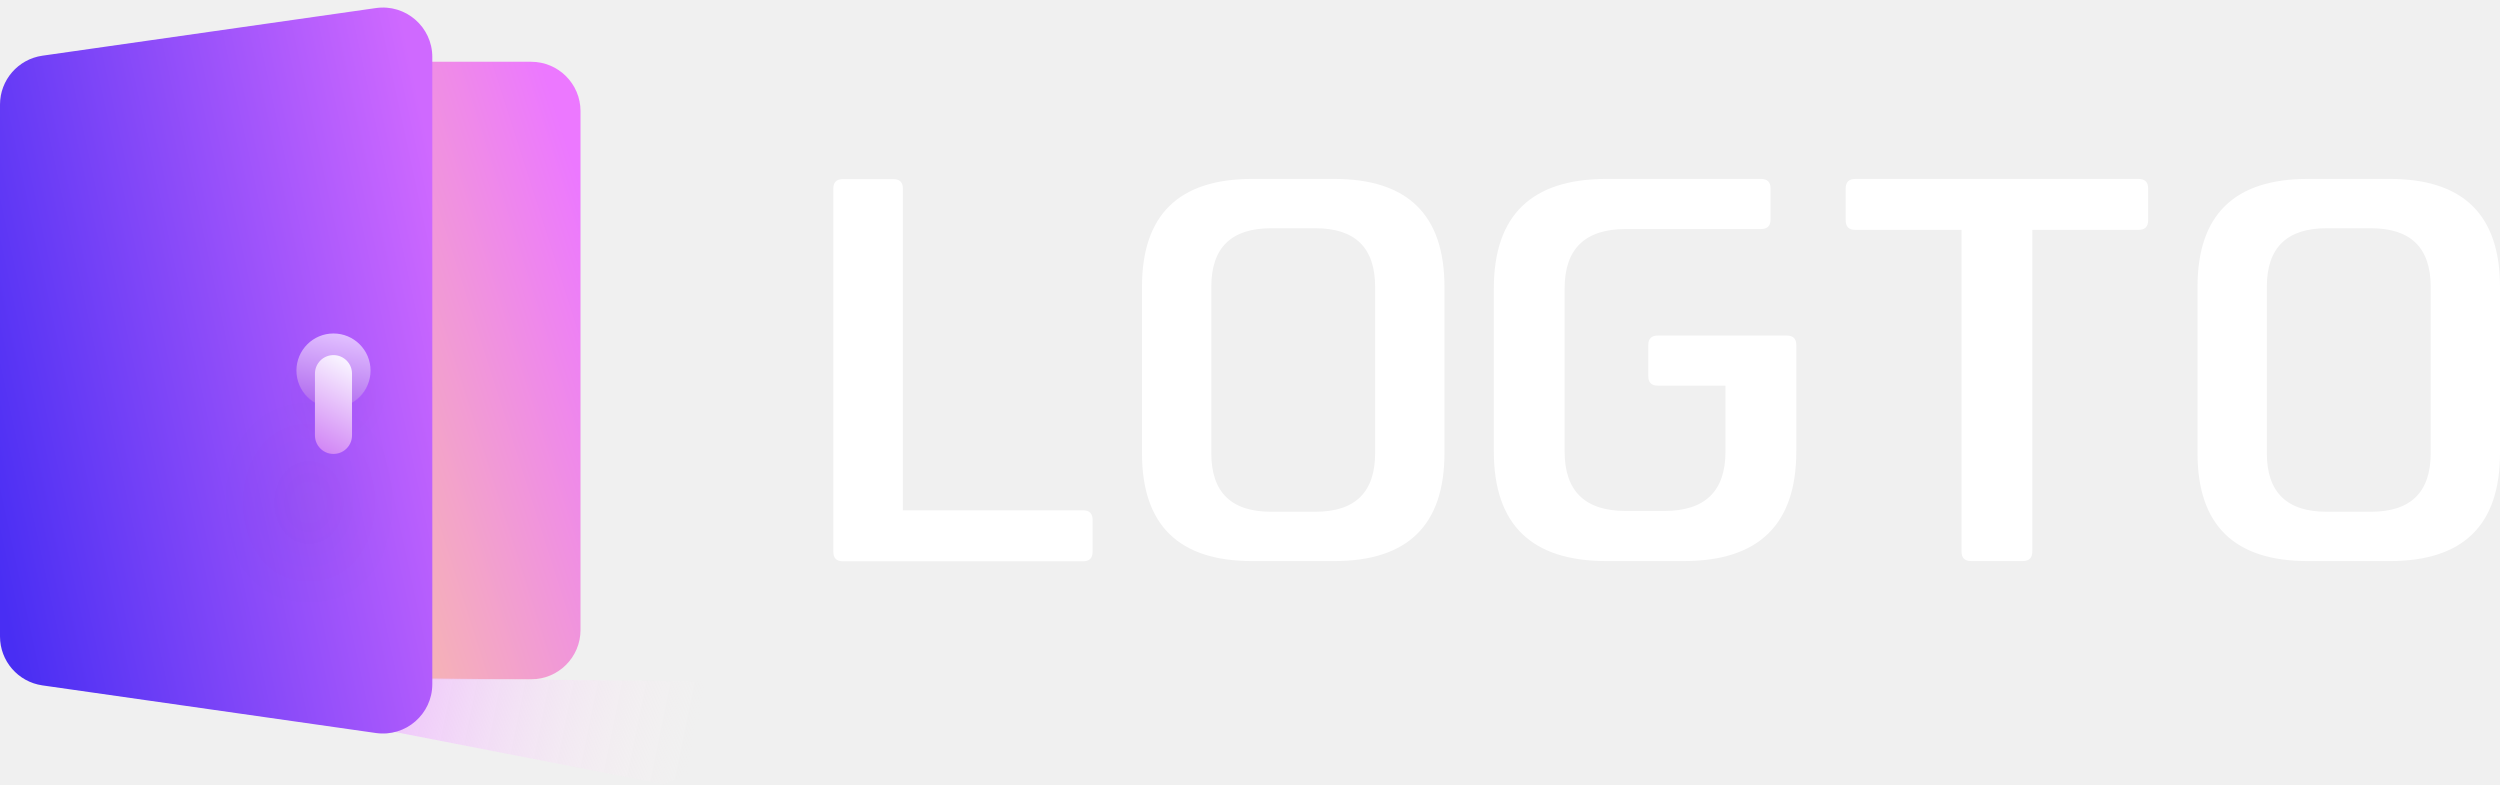
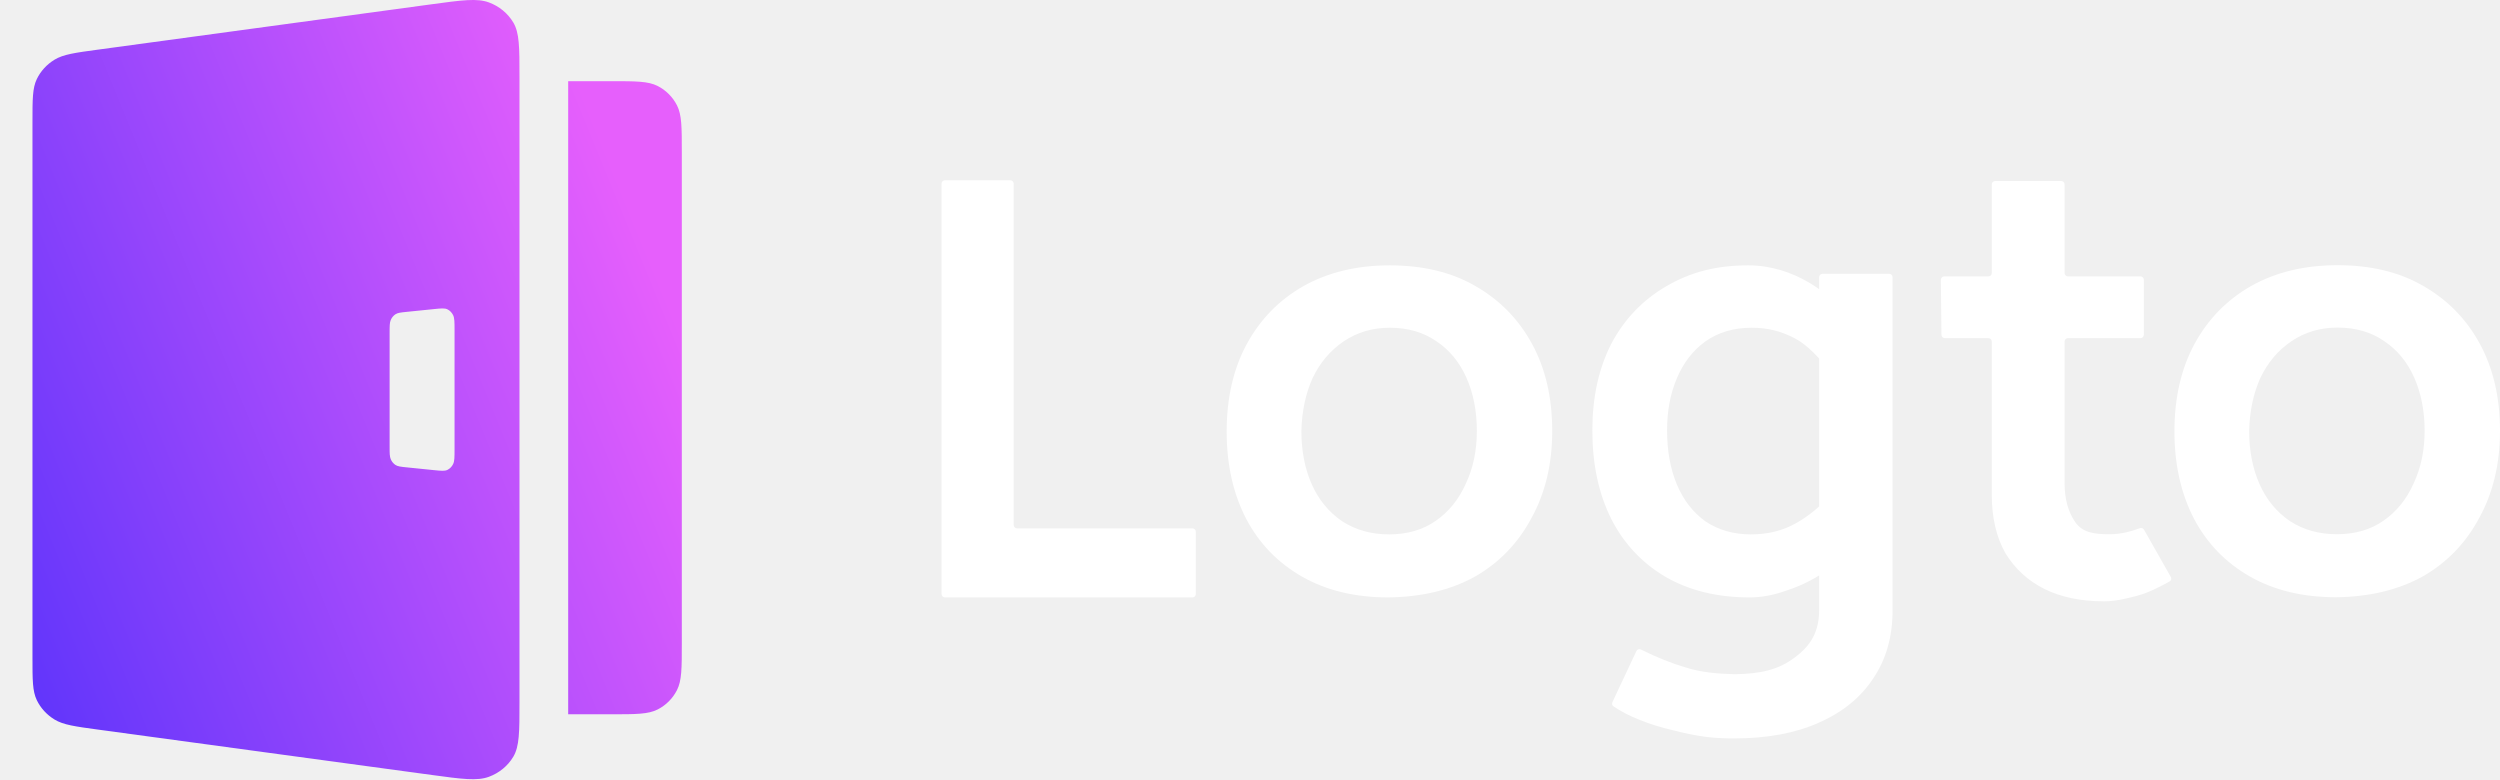
- <svg xmlns="http://www.w3.org/2000/svg" width="102" height="32" viewBox="0 0 102 32" fill="none">
-   <path d="M0 4.535C0 3.422 0.902 2.52 2.016 2.52H21.669C22.783 2.52 23.685 3.422 23.685 4.535V25.701C23.685 26.814 22.783 27.716 21.669 27.716H2.016C0.902 27.716 0 26.814 0 25.701V4.535Z" fill="url(#paint0_linear_370_3375)" />
-   <path d="M27.087 32L4.094 27.528L37.291 27.905L27.087 32Z" fill="url(#paint1_linear_370_3375)" />
-   <path d="M0 4.268C0 3.265 0.738 2.414 1.731 2.272L15.337 0.329C16.551 0.155 17.638 1.097 17.638 2.324V27.912C17.638 29.139 16.551 30.081 15.337 29.907L1.731 27.964C0.738 27.822 0 26.971 0 25.968V4.268Z" fill="url(#paint2_linear_370_3375)" />
-   <g filter="url(#filter0_d_370_3375)">
-     <path d="M15.118 15.118C15.118 15.953 14.441 16.63 13.606 16.63C12.771 16.63 12.095 15.953 12.095 15.118C12.095 14.283 12.771 13.606 13.606 13.606C14.441 13.606 15.118 14.283 15.118 15.118Z" fill="url(#paint3_linear_370_3375)" />
-   </g>
-   <g filter="url(#filter1_d_370_3375)">
-     <path d="M12.85 15.244C12.85 14.827 13.189 14.488 13.606 14.488C14.024 14.488 14.362 14.827 14.362 15.244V17.764C14.362 18.181 14.024 18.52 13.606 18.52C13.189 18.52 12.85 18.181 12.85 17.764V15.244Z" fill="url(#paint4_linear_370_3375)" />
-   </g>
-   <path fill-rule="evenodd" clip-rule="evenodd" d="M54.434 7.3H51.092C48.093 7.3 46.593 8.767 46.593 11.701V18.491C46.593 21.425 48.093 22.892 51.092 22.892H54.434C57.434 22.892 58.934 21.425 58.934 18.491V11.701C58.934 8.767 57.434 7.3 54.434 7.3ZM56.105 18.491C56.105 20.084 55.291 20.88 53.663 20.88H51.863C50.235 20.88 49.421 20.084 49.421 18.491V11.701C49.421 10.108 50.235 9.312 51.863 9.312H53.663C55.291 9.312 56.105 10.108 56.105 11.701V18.491ZM44.191 22.9C44.449 22.9 44.578 22.77 44.578 22.51V21.211C44.578 20.951 44.449 20.821 44.191 20.821H36.838V7.698C36.838 7.438 36.709 7.308 36.451 7.308H34.387C34.129 7.308 34 7.438 34 7.698V22.51C34 22.77 34.129 22.9 34.387 22.9H44.191ZM94.159 7.3H97.501C100.5 7.3 102 8.767 102 11.701V18.491C102 21.425 100.5 22.892 97.501 22.892H94.159C91.159 22.892 89.659 21.425 89.659 18.491V11.701C89.659 8.767 91.159 7.3 94.159 7.3ZM96.73 20.88C98.358 20.88 99.172 20.084 99.172 18.491V11.701C99.172 10.108 98.358 9.312 96.73 9.312H94.93C93.302 9.312 92.487 10.108 92.487 11.701V18.491C92.487 20.084 93.302 20.88 94.93 20.88H96.73ZM72.895 13.69H67.644C67.381 13.69 67.25 13.818 67.25 14.073V15.351C67.25 15.607 67.381 15.735 67.644 15.735H70.4V18.419C70.4 20.038 69.569 20.847 67.906 20.847H66.331C64.668 20.847 63.836 20.038 63.836 18.419V11.773C63.836 10.154 64.668 9.345 66.331 9.345H71.845C72.107 9.345 72.238 9.217 72.238 8.961V7.683C72.238 7.428 72.107 7.3 71.845 7.3H65.543C62.48 7.3 60.948 8.791 60.948 11.773V18.419C60.948 21.401 62.48 22.892 65.543 22.892H68.694C71.757 22.892 73.289 21.401 73.289 18.419V14.073C73.289 13.818 73.157 13.69 72.895 13.69ZM75.698 7.3H87.251C87.513 7.3 87.644 7.43 87.644 7.69V8.989C87.644 9.249 87.513 9.379 87.251 9.379H82.918V22.502C82.918 22.762 82.787 22.892 82.524 22.892H80.424C80.161 22.892 80.03 22.762 80.03 22.502V9.379H75.698C75.435 9.379 75.304 9.249 75.304 8.989V7.69C75.304 7.43 75.435 7.3 75.698 7.3Z" fill="white" />
+ <svg xmlns="http://www.w3.org/2000/svg" viewBox="0 0 154 48" fill="none">
+   <path fill-rule="evenodd" clip-rule="evenodd" d="M2 7.495C2 6.116 2 5.426 2.267 4.871C2.503 4.382 2.882 3.968 3.359 3.677C3.901 3.347 4.621 3.249 6.061 3.054L26.596 0.262C28.46 0.008 29.392 -0.119 30.116 0.149C30.752 0.384 31.282 0.82 31.618 1.383C32 2.025 32 2.918 32 4.703V43.297C32 45.082 32 45.975 31.618 46.617C31.282 47.18 30.752 47.616 30.116 47.851C29.392 48.118 28.46 47.992 26.596 47.738H26.596H26.596L6.061 44.946L6.061 44.946C4.621 44.751 3.901 44.653 3.359 44.323C2.882 44.032 2.503 43.618 2.267 43.129C2 42.574 2 41.884 2 40.505V7.495ZM24 20.508C24 20.088 24 19.878 24.07 19.712C24.133 19.566 24.232 19.444 24.357 19.361C24.498 19.267 24.685 19.248 25.058 19.21L26.731 19.04C27.171 18.995 27.391 18.973 27.561 19.055C27.71 19.127 27.834 19.253 27.912 19.413C28 19.595 28 19.843 28 20.338V27.662C28 28.157 28 28.405 27.912 28.587C27.834 28.747 27.71 28.873 27.561 28.945C27.391 29.027 27.171 29.005 26.731 28.96L25.058 28.79C24.685 28.752 24.498 28.733 24.357 28.639C24.232 28.556 24.133 28.434 24.07 28.288C24 28.122 24 27.912 24 27.492V20.508ZM37.644 5H35V44H37.644C39.169 44 39.931 44 40.514 43.702C41.026 43.441 41.442 43.023 41.703 42.509C42 41.925 42 41.161 42 39.632V9.368C42 7.839 42 7.075 41.703 6.491C41.442 5.977 41.026 5.559 40.514 5.298C39.931 5 39.169 5 37.644 5Z" fill="url(#paint0_linear_865_5913)" />
+   <path d="M85.53 36.801C83.475 36.801 81.7 36.374 80.206 35.52C78.712 34.666 77.564 33.478 76.763 31.957C75.963 30.409 75.563 28.622 75.563 26.593C75.563 24.512 75.976 22.71 76.804 21.189C77.631 19.668 78.792 18.481 80.286 17.627C81.807 16.773 83.582 16.346 85.61 16.346C87.665 16.346 89.426 16.773 90.894 17.627C92.388 18.481 93.549 19.668 94.376 21.189C95.204 22.71 95.617 24.498 95.617 26.553C95.617 28.581 95.19 30.369 94.336 31.917C93.509 33.465 92.348 34.666 90.854 35.52C89.359 36.347 87.585 36.774 85.53 36.801ZM85.57 32.918C86.691 32.918 87.651 32.638 88.452 32.077C89.253 31.517 89.866 30.756 90.293 29.796C90.747 28.835 90.974 27.754 90.974 26.553C90.974 25.326 90.76 24.232 90.333 23.271C89.906 22.31 89.293 21.563 88.492 21.029C87.691 20.469 86.731 20.189 85.61 20.189C84.543 20.189 83.595 20.469 82.768 21.029C81.941 21.59 81.3 22.35 80.847 23.311C80.419 24.272 80.193 25.352 80.166 26.553C80.166 27.781 80.379 28.875 80.806 29.836C81.233 30.796 81.861 31.557 82.688 32.117C83.515 32.651 84.476 32.918 85.57 32.918Z" fill="white" />
+   <path d="M116.582 17.075C116.582 16.96 116.488 16.866 116.373 16.866H112.268C112.152 16.866 112.059 16.96 112.059 17.075V37.561C112.059 38.922 111.552 39.767 110.538 40.515C109.55 41.262 108.44 41.506 106.865 41.533C105.771 41.506 104.744 41.409 103.837 41.115C102.986 40.865 102.055 40.497 101.084 40.012C100.978 39.959 100.849 40.003 100.799 40.11L99.323 43.256C99.28 43.346 99.308 43.455 99.391 43.512C99.841 43.818 100.368 44.092 100.971 44.333C101.638 44.6 102.318 44.813 103.012 44.973C103.733 45.16 104.477 45.316 105.118 45.396C105.785 45.476 106.415 45.487 106.815 45.487C108.843 45.487 110.578 45.167 112.019 44.526C113.486 43.886 114.607 42.978 115.381 41.804C116.182 40.63 116.582 39.229 116.582 37.601V17.075ZM113.314 30.334C113.253 30.189 113.059 30.161 112.956 30.28C112.171 31.183 111.373 31.823 110.618 32.237C109.817 32.691 108.896 32.918 107.856 32.918C106.788 32.918 105.854 32.651 105.054 32.117C104.28 31.557 103.693 30.796 103.292 29.836C102.892 28.875 102.692 27.767 102.692 26.513C102.692 25.312 102.892 24.245 103.292 23.311C103.693 22.35 104.28 21.59 105.054 21.029C105.854 20.469 106.802 20.189 107.896 20.189C108.91 20.189 109.71 20.402 110.538 20.829C111.31 21.215 112.132 22.097 112.839 23.018C112.938 23.146 113.139 23.122 113.202 22.974L114.338 20.293C114.366 20.228 114.359 20.153 114.319 20.095C112.885 18.038 110.461 16.346 107.7 16.346C105.699 16.346 104.12 16.773 102.652 17.627C101.184 18.481 100.05 19.668 99.249 21.189C98.475 22.71 98.089 24.485 98.089 26.513C98.089 28.595 98.475 30.409 99.249 31.957C100.023 33.478 101.131 34.666 102.572 35.52C104.04 36.374 105.774 36.801 107.776 36.801C108.523 36.801 109.297 36.654 110.097 36.36C110.925 36.093 111.725 35.693 112.499 35.16C113.239 34.649 113.894 34.041 114.464 33.334C114.511 33.275 114.522 33.195 114.493 33.125L113.314 30.334Z" fill="white" />
+   <path d="M132.061 17.235C132.061 17.12 131.968 17.026 131.852 17.026H127.386C127.271 17.026 127.178 16.933 127.178 16.818V11.358C127.178 11.242 127.084 11.149 126.969 11.149H122.903C122.788 11.149 122.694 11.242 122.694 11.358V16.818C122.694 16.933 122.601 17.026 122.486 17.026H119.766C119.65 17.026 119.556 17.121 119.557 17.237L119.593 20.622C119.594 20.737 119.687 20.829 119.801 20.829H122.486C122.601 20.829 122.694 20.923 122.694 21.038V30.476C122.694 31.89 122.975 33.091 123.535 34.079C124.122 35.039 124.923 35.773 125.937 36.28C126.951 36.787 128.178 37.041 129.619 37.041C130.02 37.041 130.447 36.987 130.9 36.881C131.381 36.774 131.845 36.662 132.245 36.502C132.602 36.367 133.299 36.018 133.654 35.812C133.748 35.758 133.777 35.638 133.724 35.543L132.072 32.631C132.02 32.539 131.907 32.5 131.808 32.538C131.541 32.64 131.265 32.723 130.98 32.789C130.633 32.869 130.286 32.909 129.94 32.909C129.006 32.909 128.312 32.811 127.858 32.197C127.404 31.557 127.178 30.743 127.178 29.756V21.038C127.178 20.923 127.271 20.829 127.386 20.829H131.852C131.968 20.829 132.061 20.736 132.061 20.62V17.235Z" fill="white" />
+   <path d="M143.913 36.791C141.858 36.791 140.083 36.364 138.589 35.51C137.094 34.656 135.947 33.468 135.146 31.947C134.346 30.399 133.945 28.611 133.945 26.583C133.945 24.502 134.359 22.701 135.186 21.179C136.014 19.658 137.174 18.471 138.669 17.617C140.19 16.763 141.965 16.336 143.993 16.336C146.048 16.336 147.809 16.763 149.277 17.617C150.771 18.471 151.932 19.658 152.759 21.179C153.586 22.701 154 24.488 154 26.543C154 28.572 153.573 30.359 152.719 31.907C151.892 33.455 150.731 34.656 149.237 35.51C147.742 36.337 145.968 36.764 143.913 36.791ZM143.953 32.908C145.074 32.908 146.034 32.628 146.835 32.067C147.635 31.507 148.249 30.746 148.676 29.786C149.13 28.825 149.357 27.744 149.357 26.543C149.357 25.316 149.143 24.222 148.716 23.261C148.289 22.3 147.675 21.553 146.875 21.019C146.074 20.459 145.114 20.179 143.993 20.179C142.925 20.179 141.978 20.459 141.151 21.019C140.323 21.58 139.683 22.34 139.229 23.301C138.802 24.262 138.575 25.342 138.549 26.543C138.549 27.771 138.762 28.865 139.189 29.826C139.616 30.786 140.243 31.547 141.071 32.107C141.898 32.641 142.859 32.908 143.953 32.908Z" fill="white" />
+   <path d="M73.663 32.758C73.663 32.642 73.57 32.549 73.455 32.549H62.652C62.537 32.549 62.443 32.456 62.443 32.34V11.314C62.443 11.198 62.35 11.105 62.234 11.105H58.209C58.093 11.105 58 11.198 58 11.314V36.592C58 36.707 58.093 36.801 58.209 36.801H73.455C73.57 36.801 73.663 36.707 73.663 36.592V32.758Z" fill="white" />
  <defs>
-     <filter id="filter0_d_370_3375" x="11.095" y="13.606" width="5.024" height="5.024" filterUnits="userSpaceOnUse" color-interpolation-filters="sRGB">
-       <feFlood flood-opacity="0" result="BackgroundImageFix" />
-       <feColorMatrix in="SourceAlpha" type="matrix" values="0 0 0 0 0 0 0 0 0 0 0 0 0 0 0 0 0 0 127 0" result="hardAlpha" />
-       <feOffset dy="1" />
-       <feGaussianBlur stdDeviation="0.5" />
-       <feComposite in2="hardAlpha" operator="out" />
-       <feColorMatrix type="matrix" values="0 0 0 0 0.104 0 0 0 0 0.083 0 0 0 0 0.2 0 0 0 0.02 0" />
-       <feBlend mode="normal" in2="BackgroundImageFix" result="effect1_dropShadow_370_3375" />
-       <feBlend mode="normal" in="SourceGraphic" in2="effect1_dropShadow_370_3375" result="shape" />
-     </filter>
-     <filter id="filter1_d_370_3375" x="8.85" y="14.488" width="7.512" height="11.031" filterUnits="userSpaceOnUse" color-interpolation-filters="sRGB">
-       <feFlood flood-opacity="0" result="BackgroundImageFix" />
-       <feColorMatrix in="SourceAlpha" type="matrix" values="0 0 0 0 0 0 0 0 0 0 0 0 0 0 0 0 0 0 127 0" result="hardAlpha" />
-       <feOffset dx="-1" dy="4" />
-       <feGaussianBlur stdDeviation="1.5" />
-       <feComposite in2="hardAlpha" operator="out" />
-       <feColorMatrix type="matrix" values="0 0 0 0 0.104 0 0 0 0 0.083 0 0 0 0 0.2 0 0 0 0.08 0" />
-       <feBlend mode="normal" in2="BackgroundImageFix" result="effect1_dropShadow_370_3375" />
-       <feBlend mode="normal" in="SourceGraphic" in2="effect1_dropShadow_370_3375" result="shape" />
-     </filter>
-     <linearGradient id="paint0_linear_370_3375" x1="0.567" y1="16" x2="24.016" y2="8.498" gradientUnits="userSpaceOnUse">
-       <stop stop-color="#FFF06A" />
-       <stop offset="1" stop-color="#EC78FF" />
-     </linearGradient>
-     <linearGradient id="paint1_linear_370_3375" x1="13.921" y1="28.284" x2="28.157" y2="31.181" gradientUnits="userSpaceOnUse">
-       <stop stop-color="#ECB6FF" />
-       <stop offset="1" stop-color="#FFF4F4" stop-opacity="0" />
-     </linearGradient>
-     <linearGradient id="paint2_linear_370_3375" x1="-1.449" y1="17.323" x2="19.024" y2="12.913" gradientUnits="userSpaceOnUse">
-       <stop stop-color="#492EF3" />
-       <stop offset="1" stop-color="#CF69FF" />
-     </linearGradient>
-     <linearGradient id="paint3_linear_370_3375" x1="13.606" y1="13.606" x2="12.976" y2="16.63" gradientUnits="userSpaceOnUse">
-       <stop stop-color="#E1BFFF" />
-       <stop offset="1" stop-color="#AF68EE" />
-     </linearGradient>
-     <linearGradient id="paint4_linear_370_3375" x1="13.606" y1="14.488" x2="11.82" y2="17.703" gradientUnits="userSpaceOnUse">
-       <stop stop-color="#F8F2FF" />
-       <stop offset="1" stop-color="#D185F5" />
+     <linearGradient id="paint0_linear_865_5913" x1="-10.381" y1="33.195" x2="38.89" y2="13.054" gradientUnits="userSpaceOnUse">
+       <stop stop-color="#4B2EFB" />
+       <stop offset="1" stop-color="#E65FFC" />
    </linearGradient>
  </defs>
</svg>
